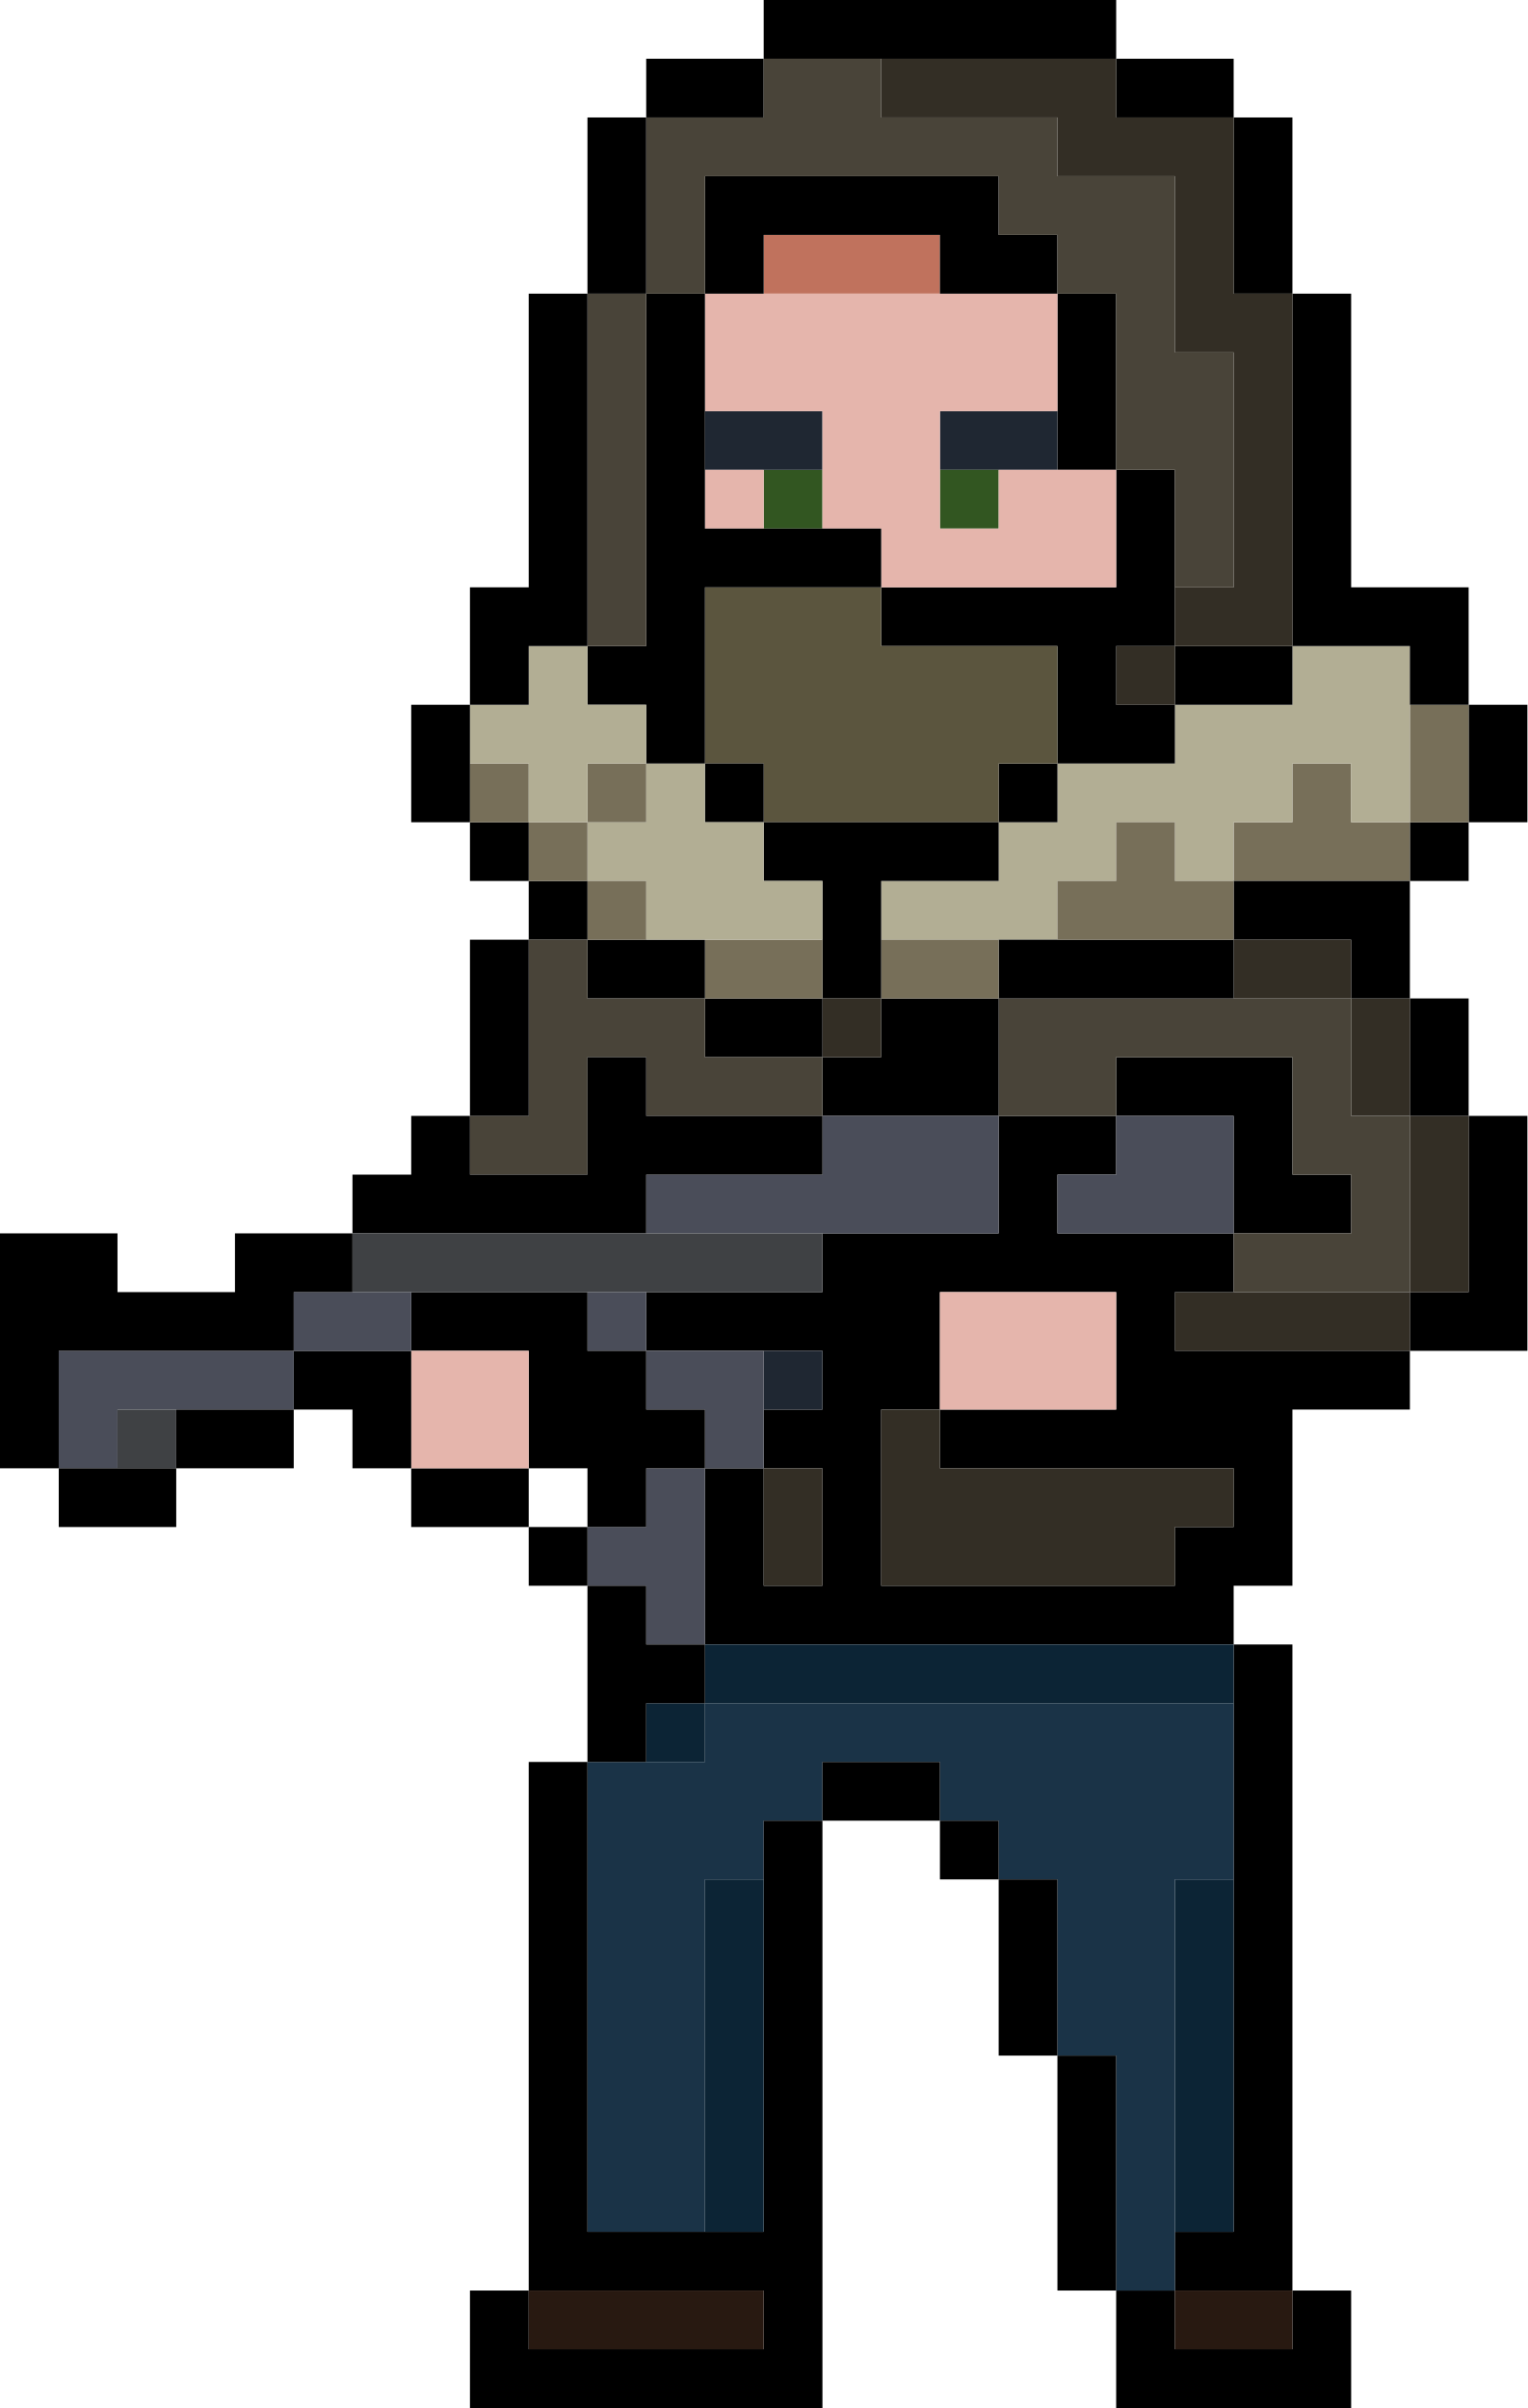
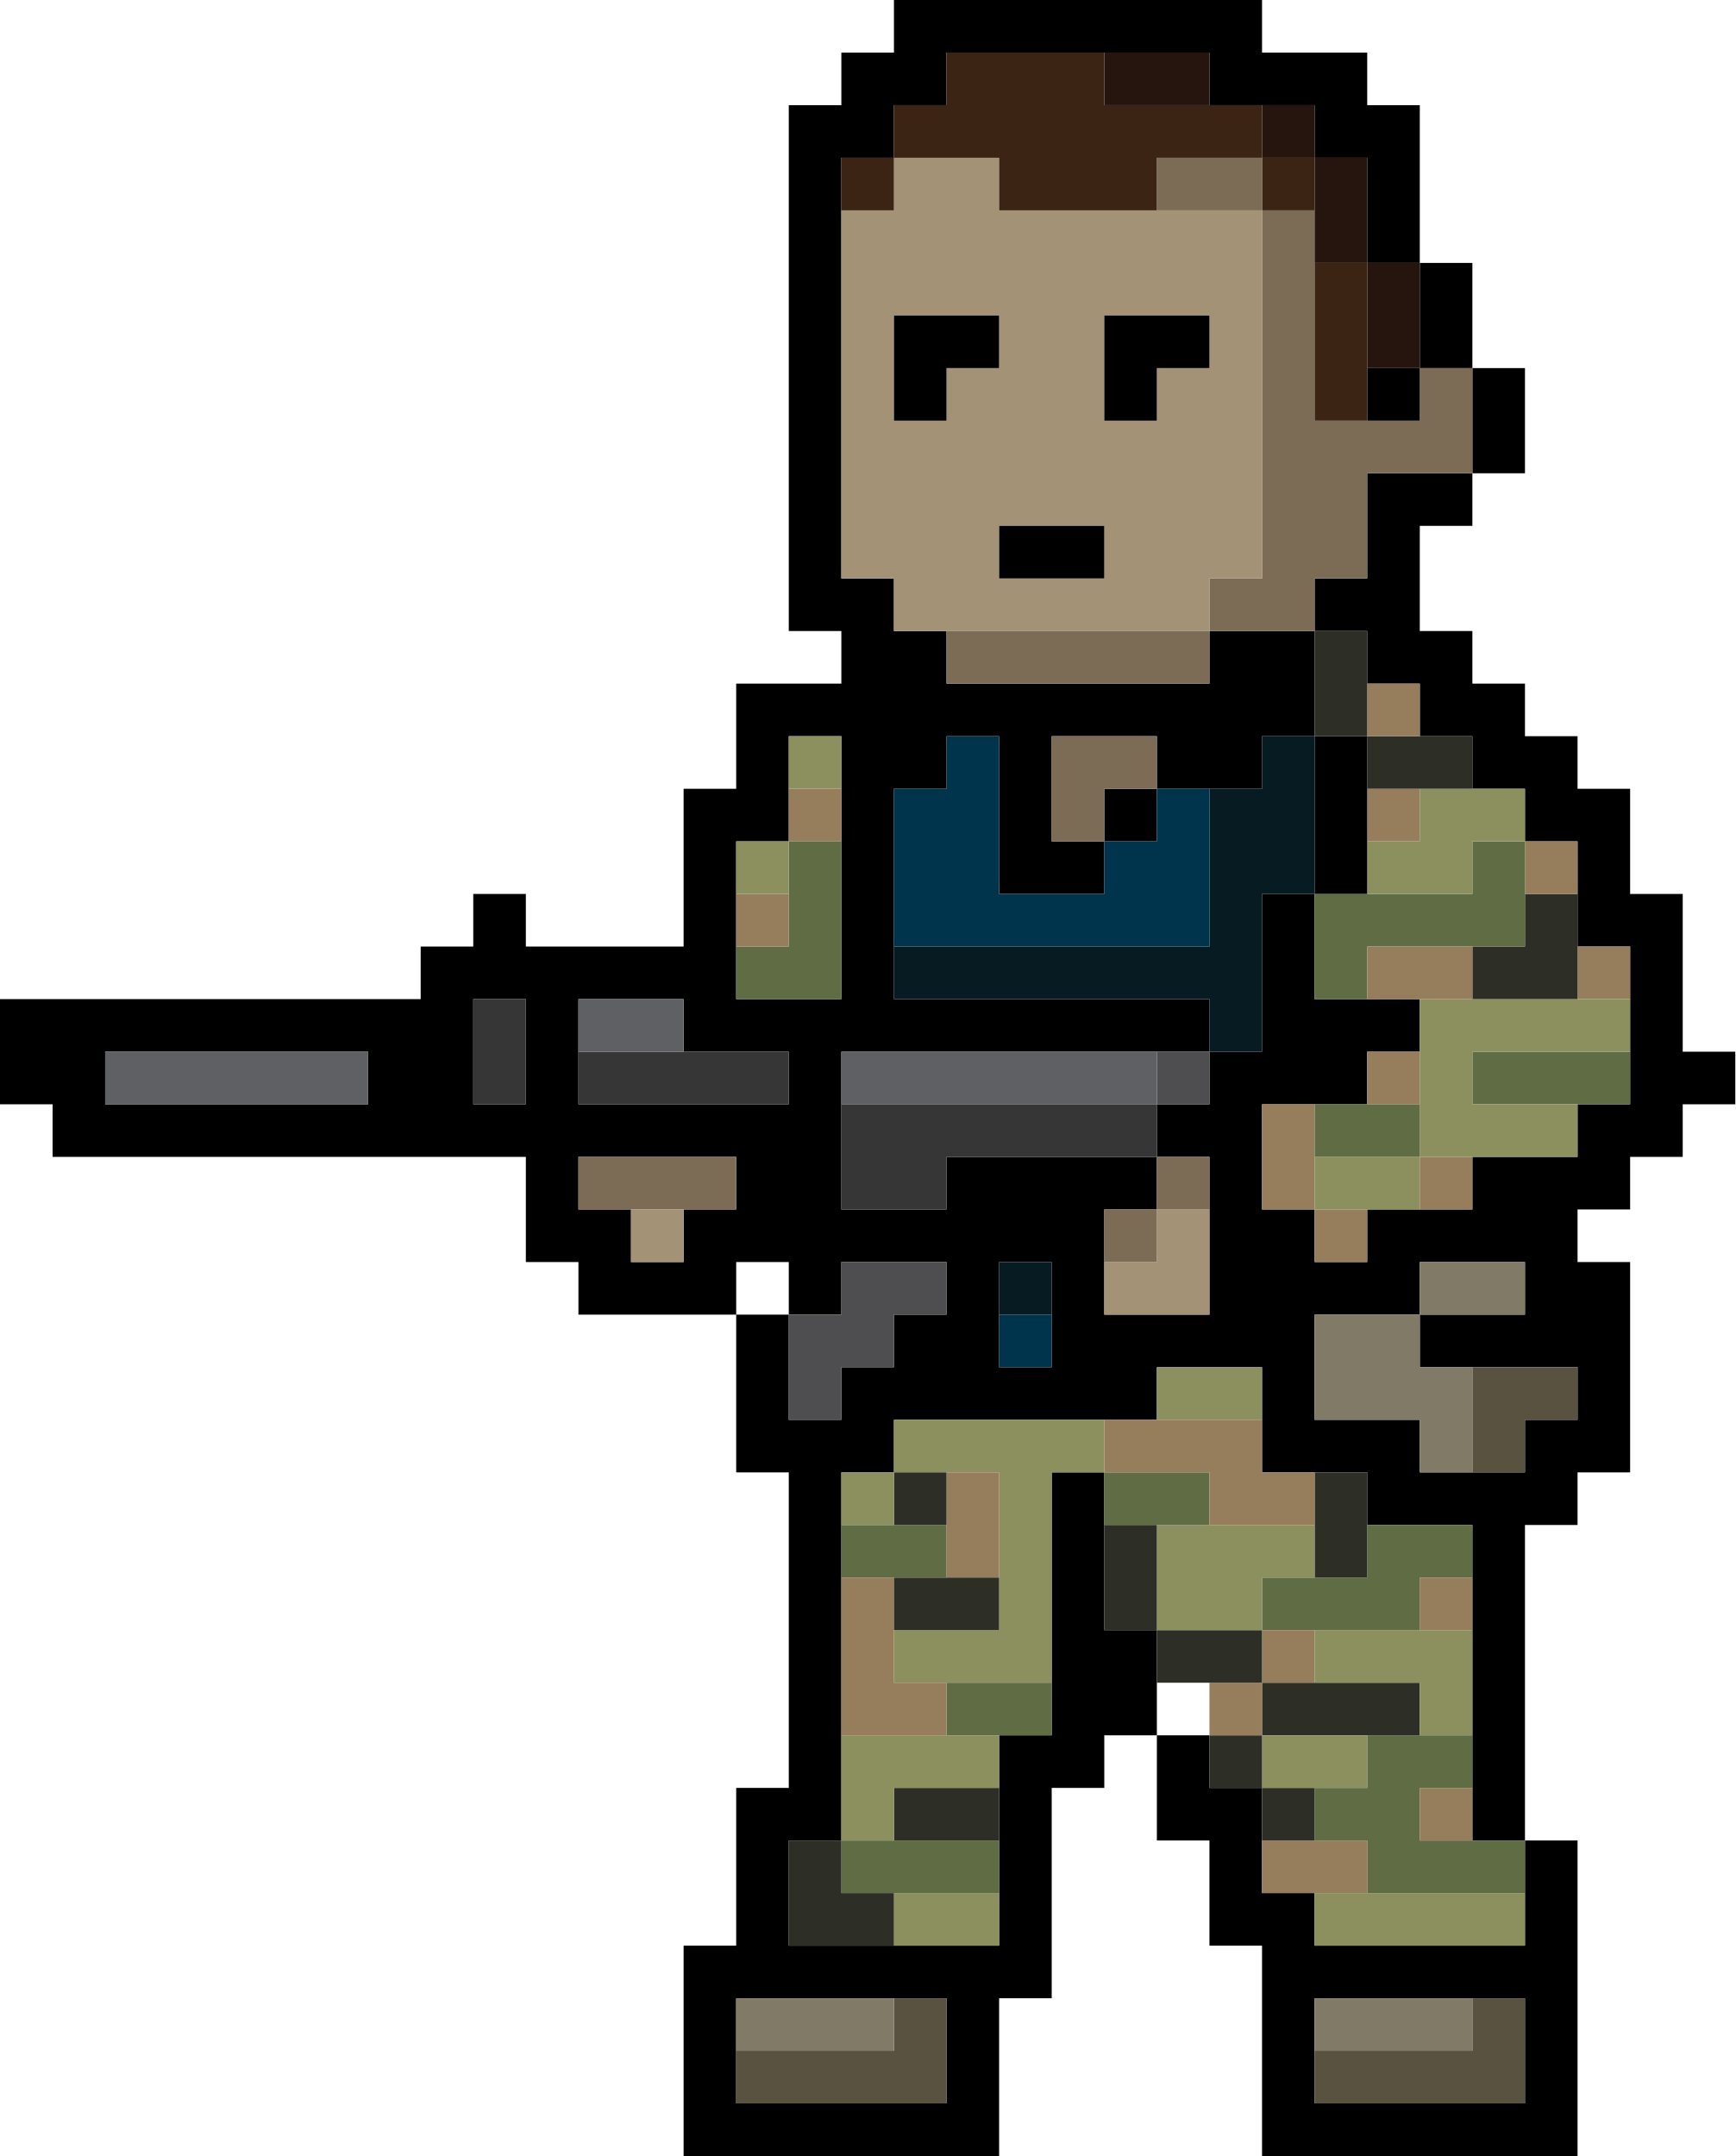
- <svg xmlns="http://www.w3.org/2000/svg" id="Layer_1" version="1.1" viewBox="0 0 52 82">
+ <svg xmlns="http://www.w3.org/2000/svg" id="Layer_1" data-name="Layer 1" viewBox="0 0 66 82">
  <defs>
    <style>
-       .st0 {
+       .cls-1 {
+         fill: #3c2415;
+       }
+ 
+       .cls-2 {
        fill: none;
      }

-       .st1 {
-         fill: #325621;
+       .cls-3 {
+         fill: #363636;
      }

-       .st2 {
-         fill: #3f4144;
+       .cls-4 {
+         fill: #817a67;
      }

-       .st3 {
-         fill: #4a4d59;
+       .cls-5 {
+         fill: #a39276;
      }

-       .st4 {
-         fill: #1a3347;
+       .cls-6 {
+         fill: #071b23;
      }

-       .st5 {
-         fill: #494439;
+       .cls-7 {
+         fill: #5a5240;
      }

-       .st6 {
-         fill: #281911;
+       .cls-8 {
+         fill: #5f6063;
      }

-       .st7 {
-         fill: #5b553e;
+       .cls-9 {
+         fill: #967d5b;
      }

-       .st8 {
-         fill: #b2ae94;
+       .cls-10 {
+         fill: #7c6c56;
      }

-       .st9 {
-         fill: #c0725d;
+       .cls-11 {
+         fill: #8c905e;
      }

-       .st10 {
-         fill: #0c2435;
+       .cls-12 {
+         fill: #00334c;
      }

-       .st11 {
-         fill: #332e25;
+       .cls-13 {
+         fill: #4e4e50;
      }

-       .st12 {
-         fill: #1f2732;
+       .cls-14 {
+         fill: #26150e;
      }

-       .st13 {
-         fill: #e5b5ac;
+       .cls-15 {
+         fill: #5f6c44;
      }

-       .st14 {
-         fill: #776f59;
+       .cls-16 {
+         fill: #2d2e26;
      }
    </style>
  </defs>
-   <rect class="st0" x="40" y="44" width="2" height="2" />
-   <rect class="st0" x="18" y="50" width="2" height="2" />
-   <polygon points="50 42 50 44 48 44 48 46 50 46 52 46 52 44 52 42 52 40 52 38 50 38 50 40 50 42" />
-   <polygon points="50 24 50 26 50 28 52 28 52 26 52 24 50 24" />
-   <polygon class="st11" points="48 40 48 42 48 44 50 44 50 42 50 40 50 38 48 38 48 40" />
-   <polygon points="48 38 50 38 50 36 50 34 48 34 48 36 48 38" />
-   <rect x="48" y="28" width="2" height="2" />
-   <polygon class="st14" points="50 24 48 24 48 26 48 28 50 28 50 26 50 24" />
-   <polygon class="st11" points="45.3 44 42.7 44 40 44 40 46 42.7 46 45.3 46 48 46 48 44 45.3 44" />
-   <polygon class="st11" points="46 36 46 38 48 38 48 36 48 34 46 34 46 36" />
-   <polygon class="st14" points="46 28 46 26 44 26 44 28 42 28 42 30 44 30 46 30 48 30 48 28 46 28" />
-   <polygon class="st8" points="46 22 44 22 44 24 42 24 40 24 40 26 38 26 36 26 36 28 34 28 34 30 32 30 30 30 30 32 32 32 34 32 36 32 36 30 38 30 38 28 40 28 40 30 42 30 42 28 44 28 44 26 46 26 46 28 48 28 48 26 48 24 48 22 46 22" />
-   <path d="M44,46h-4v-2h2v-2h-6v-2h2v-2h-4v4h-6v2h-6v2h6v2h-2v2h2v4h-2v-4h-2v6h18v-2h2v-6h4v-2h-4ZM42,52h-2v2h-10v-6h2v-4h6v4h-6v2h10v2Z" />
-   <polygon points="46 42 46 40 44 40 44 38 44 36 42 36 40 36 38 36 38 38 40 38 42 38 42 40 42 42 44 42 46 42" />
-   <polygon points="44 30 42 30 42 32 44 32 46 32 46 34 48 34 48 32 48 30 46 30 44 30" />
-   <polygon points="44 14 44 16 44 18 44 20 44 22 46 22 48 22 48 24 50 24 50 22 50 20 48 20 46 20 46 18 46 16 46 14 46 12 46 10 44 10 44 12 44 14" />
-   <polygon points="42 80 40 80 40 78 38 78 38 80 38 82 40 82 42 82 44 82 46 82 46 80 46 78 44 78 44 80 42 80" />
-   <polygon points="42 60 42 62 42 64 42 66 42 68 42 70 42 72 42 74 42 76 40 76 40 78 42 78 44 78 44 76 44 74 44 72 44 70 44 68 44 66 44 64 44 62 44 60 44 58 44 56 42 56 42 58 42 60" />
-   <polygon class="st5" points="42 34 40 34 38 34 36 34 34 34 34 36 34 38 36 38 38 38 38 36 40 36 42 36 44 36 44 38 44 40 46 40 46 42 44 42 42 42 42 44 44 44 46 44 48 44 48 42 48 40 48 38 46 38 46 36 46 34 44 34 42 34" />
-   <polygon class="st11" points="44 34 46 34 46 32 44 32 42 32 42 34 44 34" />
-   <polygon points="42 8 42 10 44 10 44 8 44 6 44 4 42 4 42 6 42 8" />
-   <polygon class="st6" points="40 78 40 80 42 80 44 80 44 78 42 78 40 78" />
-   <polygon class="st10" points="40 66 40 68 40 70 40 72 40 74 40 76 42 76 42 74 42 72 42 70 42 68 42 66 42 64 40 64 40 66" />
-   <polygon class="st3" points="42 38 40 38 38 38 38 40 36 40 36 42 38 42 40 42 42 42 42 40 42 38" />
-   <polygon points="42 24 44 24 44 22 42 22 40 22 40 24 42 24" />
-   <polygon class="st4" points="40 76 40 74 40 72 40 70 40 68 40 66 40 64 42 64 42 62 42 60 42 58 40 58 38 58 36 58 34 58 32 58 30 58 28 58 26 58 24 58 24 60 22 60 20 60 20 62 20 64 20 66 20 68 20 70 20 72 20 74 20 76 22 76 24 76 24 74 24 72 24 70 24 68 24 66 24 64 26 64 26 62 28 62 28 60 30 60 32 60 32 62 34 62 34 64 36 64 36 66 36 68 36 70 38 70 38 72 38 74 38 76 38 78 40 78 40 76" />
-   <polygon class="st10" points="38 56 36 56 34 56 32 56 30 56 28 56 26 56 24 56 24 58 26 58 28 58 30 58 32 58 34 58 36 58 38 58 40 58 42 58 42 56 40 56 38 56" />
-   <polygon class="st11" points="38 50 36 50 34 50 32 50 32 48 30 48 30 50 30 52 30 54 32 54 34 54 36 54 38 54 40 54 40 52 42 52 42 50 40 50 38 50" />
-   <polygon points="38 32 36 32 34 32 34 34 36 34 38 34 40 34 42 34 42 32 40 32 38 32" />
-   <polygon class="st14" points="40 28 38 28 38 30 36 30 36 32 38 32 40 32 42 32 42 30 40 30 40 28" />
-   <rect class="st11" x="38" y="22" width="2" height="2" />
-   <polygon points="38 20 36 20 34 20 32 20 30 20 30 22 32 22 34 22 36 22 36 24 36 26 38 26 40 26 40 24 38 24 38 22 40 22 40 20 40 18 40 16 38 16 38 18 38 20" />
-   <polygon points="40 4 42 4 42 2 40 2 38 2 38 4 40 4" />
-   <polygon points="38 74 38 72 38 70 36 70 36 72 36 74 36 76 36 78 38 78 38 76 38 74" />
-   <polygon points="36 14 36 16 38 16 38 14 38 12 38 10 36 10 36 12 36 14" />
-   <polygon points="36 66 36 64 34 64 34 66 34 68 34 70 36 70 36 68 36 66" />
-   <polygon class="st13" points="36 48 38 48 38 46 38 44 36 44 34 44 32 44 32 46 32 48 34 48 36 48" />
-   <rect x="34" y="26" width="2" height="2" />
-   <polygon class="st7" points="36 22 34 22 32 22 30 22 30 20 28 20 26 20 24 20 24 22 24 24 24 26 26 26 26 28 28 28 30 28 32 28 34 28 34 26 36 26 36 24 36 22" />
-   <polygon class="st12" points="34 14 32 14 32 16 34 16 36 16 36 14 34 14" />
-   <polygon class="st11" points="34 2 32 2 30 2 30 4 32 4 34 4 36 4 36 6 38 6 40 6 40 8 40 10 40 12 42 12 42 14 42 16 42 18 42 20 40 20 40 22 42 22 44 22 44 20 44 18 44 16 44 14 44 12 44 10 42 10 42 8 42 6 42 4 40 4 38 4 38 2 36 2 34 2" />
-   <rect x="32" y="62" width="2" height="2" />
-   <polygon points="34 34 32 34 30 34 30 36 28 36 28 38 30 38 32 38 34 38 34 36 34 34" />
-   <rect class="st1" x="32" y="16" width="2" height="2" />
-   <polygon points="30 60 28 60 28 62 30 62 32 62 32 60 30 60" />
-   <polygon class="st3" points="30 38 28 38 28 40 26 40 24 40 22 40 22 42 24 42 26 42 28 42 30 42 32 42 34 42 34 40 34 38 32 38 30 38" />
-   <polygon class="st14" points="32 34 34 34 34 32 32 32 30 32 30 34 32 34" />
-   <polygon points="30 28 28 28 26 28 26 30 28 30 28 32 28 34 30 34 30 32 30 30 32 30 34 30 34 28 32 28 30 28" />
-   <polygon class="st9" points="30 8 28 8 26 8 26 10 28 10 30 10 32 10 32 8 30 8" />
-   <rect class="st11" x="28" y="34" width="2" height="2" />
-   <polygon points="30 2 32 2 34 2 36 2 38 2 38 0 36 0 34 0 32 0 30 0 28 0 26 0 26 2 28 2 30 2" />
-   <polygon points="26 64 26 66 26 68 26 70 26 72 26 74 26 76 24 76 22 76 20 76 20 74 20 72 20 70 20 68 20 66 20 64 20 62 20 60 18 60 18 62 18 64 18 66 18 68 18 70 18 72 18 74 18 76 18 78 20 78 22 78 24 78 26 78 26 80 24 80 22 80 20 80 18 80 18 78 16 78 16 80 16 82 18 82 20 82 22 82 24 82 26 82 28 82 28 80 28 78 28 76 28 74 28 72 28 70 28 68 28 66 28 64 28 62 26 62 26 64" />
-   <polygon class="st11" points="26 54 28 54 28 52 28 50 26 50 26 52 26 54" />
-   <rect class="st12" x="26" y="46" width="2" height="2" />
-   <polygon points="26 34 24 34 24 36 26 36 28 36 28 34 26 34" />
-   <polygon class="st14" points="28 34 28 32 26 32 24 32 24 34 26 34 28 34" />
-   <rect class="st1" x="26" y="16" width="2" height="2" />
-   <polygon class="st12" points="28 16 28 14 26 14 24 14 24 16 26 16 28 16" />
-   <polygon class="st10" points="26 74 26 72 26 70 26 68 26 66 26 64 24 64 24 66 24 68 24 70 24 72 24 74 24 76 26 76 26 74" />
-   <rect x="24" y="26" width="2" height="2" />
-   <rect class="st13" x="24" y="16" width="2" height="2" />
-   <polygon class="st13" points="24 14 26 14 28 14 28 16 28 18 30 18 30 20 32 20 34 20 36 20 38 20 38 18 38 16 36 16 34 16 34 18 32 18 32 16 32 14 34 14 36 14 36 12 36 10 34 10 32 10 30 10 28 10 26 10 24 10 24 12 24 14" />
-   <polygon points="26 8 28 8 30 8 32 8 32 10 34 10 36 10 36 8 34 8 34 6 32 6 30 6 28 6 26 6 24 6 24 8 24 10 26 10 26 8" />
-   <polygon points="26 4 26 2 24 2 22 2 22 4 24 4 26 4" />
-   <rect class="st10" x="22" y="58" width="2" height="2" />
-   <polygon class="st3" points="22 56 24 56 24 54 24 52 24 50 22 50 22 52 20 52 20 54 22 54 22 56" />
-   <polygon class="st3" points="24 48 24 50 26 50 26 48 26 46 24 46 22 46 22 48 24 48" />
-   <polygon points="22 32 20 32 20 34 22 34 24 34 24 32 22 32" />
-   <polygon class="st8" points="22 32 24 32 26 32 28 32 28 30 26 30 26 28 24 28 24 26 22 26 22 28 20 28 20 30 22 30 22 32" />
-   <polygon points="24 24 24 22 24 20 26 20 28 20 30 20 30 18 28 18 26 18 24 18 24 16 24 14 24 12 24 10 22 10 22 12 22 14 22 16 22 18 22 20 22 22 20 22 20 24 22 24 22 26 24 26 24 24" />
-   <polygon class="st5" points="22 8 22 10 24 10 24 8 24 6 26 6 28 6 30 6 32 6 34 6 34 8 36 8 36 10 38 10 38 12 38 14 38 16 40 16 40 18 40 20 42 20 42 18 42 16 42 14 42 12 40 12 40 10 40 8 40 6 38 6 36 6 36 4 34 4 32 4 30 4 30 2 28 2 26 2 26 4 24 4 22 4 22 6 22 8" />
-   <polygon points="22 58 24 58 24 56 22 56 22 54 20 54 20 56 20 58 20 60 22 60 22 58" />
-   <rect class="st3" x="20" y="44" width="2" height="2" />
-   <rect class="st14" x="20" y="30" width="2" height="2" />
-   <rect class="st14" x="20" y="26" width="2" height="2" />
-   <polygon class="st5" points="20 14 20 16 20 18 20 20 20 22 22 22 22 20 22 18 22 16 22 14 22 12 22 10 20 10 20 12 20 14" />
-   <polygon points="22 8 22 6 22 4 20 4 20 6 20 8 20 10 22 10 22 8" />
-   <polygon class="st6" points="20 80 22 80 24 80 26 80 26 78 24 78 22 78 20 78 18 78 18 80 20 80" />
-   <rect x="18" y="52" width="2" height="2" />
-   <polygon points="20 44 18 44 16 44 14 44 14 46 16 46 18 46 18 48 18 50 20 50 20 52 22 52 22 50 24 50 24 48 22 48 22 46 20 46 20 44" />
-   <rect x="18" y="30" width="2" height="2" />
-   <rect class="st14" x="18" y="28" width="2" height="2" />
-   <polygon points="16 50 14 50 14 52 16 52 18 52 18 50 16 50" />
-   <polygon class="st13" points="18 50 18 48 18 46 16 46 14 46 14 48 14 50 16 50 18 50" />
-   <polygon class="st5" points="18 40 20 40 20 38 20 36 22 36 22 38 24 38 26 38 28 38 28 36 26 36 24 36 24 34 22 34 20 34 20 32 18 32 18 34 18 36 18 38 16 38 16 40 18 40" />
-   <polygon points="18 36 18 34 18 32 16 32 16 34 16 36 16 38 18 38 18 36" />
-   <rect x="16" y="28" width="2" height="2" />
-   <rect class="st14" x="16" y="26" width="2" height="2" />
-   <polygon class="st8" points="18 26 18 28 20 28 20 26 22 26 22 24 20 24 20 22 18 22 18 24 16 24 16 26 18 26" />
-   <polygon points="18 22 20 22 20 20 20 18 20 16 20 14 20 12 20 10 18 10 18 12 18 14 18 16 18 18 18 20 16 20 16 22 16 24 18 24 18 22" />
-   <polygon points="16 42 18 42 20 42 22 42 22 40 24 40 26 40 28 40 28 38 26 38 24 38 22 38 22 36 20 36 20 38 20 40 18 40 16 40 16 38 14 38 14 40 12 40 12 42 14 42 16 42" />
-   <polygon points="16 24 14 24 14 26 14 28 16 28 16 26 16 24" />
-   <polygon points="14 46 12 46 10 46 10 48 12 48 12 50 14 50 14 48 14 46" />
-   <polygon class="st3" points="12 44 10 44 10 46 12 46 14 46 14 44 12 44" />
-   <polygon class="st2" points="14 44 16 44 18 44 20 44 22 44 24 44 26 44 28 44 28 42 26 42 24 42 22 42 20 42 18 42 16 42 14 42 12 42 12 44 14 44" />
-   <polygon class="st3" points="8 46 6 46 4 46 2 46 2 48 2 50 4 50 4 48 6 48 8 48 10 48 10 46 8 46" />
-   <polygon points="6 48 6 50 8 50 10 50 10 48 8 48 6 48" />
-   <rect class="st2" x="4" y="48" width="2" height="2" />
-   <polygon points="2 50 2 52 4 52 6 52 6 50 4 50 2 50" />
-   <polygon points="2 46 4 46 6 46 8 46 10 46 10 44 12 44 12 42 10 42 8 42 8 44 6 44 4 44 4 42 2 42 0 42 0 44 0 46 0 48 0 50 2 50 2 48 2 46" />
+   <rect class="cls-2" x="28" y="48" width="2" height="2" />
+   <rect class="cls-2" x="44" y="64" width="2" height="2" />
+   <path d="M64,40v-6h-2v-4h-2v-2h-2v-2h-2v-2h-2v-4h2v-2h-4v4h-2v2h2v2h2v2h2v2h2v2h2v4h2v6h-2v2h-4v2h-4v2h-2v-2h-2v-4h4v-2h2v-2h-4v-4h-2v6h-2v2h-2v2h2v6h-4v-4h2v-2h-8v2h-4v-6h14v-2h-12v-8h2v-2h2v6h4v-2h-2v-4h4v2h4v-2h2v-4h-4v2h-10v-2h-2v-2h-2V6h2v-2h2v-2h10v2h4v2h2v4h2v-6h-2v-2h-4V0h-14v2h-2v2h-2v20h2v2h-4v4h-2v6h-6v-2h-2v2h-2v2H0v4h2v2h18v4h2v2h6v-2h2v2h2v-2h4v2h-2v2h-2v2h-2v-4h-2v6h2v12h-2v6h-2v8h12v-6h2v-8h2v-2h2v-4h-2v-6h-2v10h-2v8h-8v-4h2v-14h2v-2h10v-2h4v4h4v2h4v12h2v-12h2v-2h2v-8h-2v-2h2v-2h2v-2h2v-2h-2ZM28,34v-2h2v-4h2v10h-4v-4ZM24,38h2v2h4v2h-8v-4h2ZM12,42H4v-2h10v2h-2ZM18,42v-4h2v4h-2ZM26,46v2h-2v-2h-2v-2h6v2h-2ZM32,76h4v4h-8v-4h4ZM38,52v-4h2v4h-2ZM58,50h-4v2h6v2h-2v2h-4v-2h-4v-4h4v-2h4v2Z" />
+   <rect class="cls-9" x="60" y="36" width="2" height="2" />
+   <path d="M58,74h-8v-2h-2v-4h-2v-2h-2v4h2v4h2v8h12v-12h-2v4ZM58,78v2h-8v-4h8v2Z" />
+   <polygon class="cls-15" points="58 40 56 40 56 42 58 42 60 42 62 42 62 40 60 40 58 40" />
+   <polygon class="cls-11" points="58 38 56 38 54 38 54 40 54 42 54 44 56 44 58 44 60 44 60 42 58 42 56 42 56 40 58 40 60 40 62 40 62 38 60 38 58 38" />
+   <polygon class="cls-16" points="58 36 56 36 56 38 58 38 60 38 60 36 60 34 58 34 58 36" />
+   <rect class="cls-9" x="58" y="32" width="2" height="2" />
+   <polygon class="cls-7" points="56 78 54 78 52 78 50 78 50 80 52 80 54 80 56 80 58 80 58 78 58 76 56 76 56 78" />
+   <polygon class="cls-7" points="56 56 58 56 58 54 60 54 60 52 58 52 56 52 56 54 56 56" />
+   <polygon class="cls-15" points="56 34 54 34 52 34 50 34 50 36 50 38 52 38 52 36 54 36 56 36 58 36 58 34 58 32 56 32 56 34" />
+   <polygon points="56 18 58 18 58 16 58 14 56 14 56 16 56 18" />
+   <polygon class="cls-15" points="54 70 54 68 56 68 56 66 54 66 52 66 52 68 50 68 50 70 52 70 52 72 54 72 56 72 58 72 58 70 56 70 54 70" />
+   <rect class="cls-9" x="54" y="68" width="2" height="2" />
+   <rect class="cls-9" x="54" y="60" width="2" height="2" />
+   <polygon class="cls-4" points="54 48 54 50 56 50 58 50 58 48 56 48 54 48" />
+   <rect class="cls-9" x="54" y="44" width="2" height="2" />
+   <polygon class="cls-9" points="56 36 54 36 52 36 52 38 54 38 56 38 56 36" />
+   <polygon class="cls-11" points="54 32 52 32 52 34 54 34 56 34 56 32 58 32 58 30 56 30 54 30 54 32" />
+   <polygon class="cls-10" points="54 16 52 16 50 16 50 14 50 12 50 10 50 8 48 8 48 10 48 12 48 14 48 16 48 18 48 20 48 22 46 22 46 24 48 24 50 24 50 22 52 22 52 20 52 18 54 18 56 18 56 16 56 14 54 14 54 16" />
+   <polygon points="54 14 56 14 56 12 56 10 54 10 54 12 54 14" />
+   <polygon class="cls-4" points="54 78 56 78 56 76 54 76 52 76 50 76 50 78 52 78 54 78" />
+   <polygon class="cls-16" points="52 64 50 64 48 64 48 66 50 66 52 66 54 66 54 64 52 64" />
+   <polygon class="cls-11" points="52 62 50 62 50 64 52 64 54 64 54 66 56 66 56 64 56 62 54 62 52 62" />
+   <polygon class="cls-11" points="52 44 50 44 50 46 52 46 54 46 54 44 52 44" />
+   <rect class="cls-9" x="52" y="40" width="2" height="2" />
+   <rect class="cls-9" x="52" y="30" width="2" height="2" />
+   <polygon class="cls-16" points="52 30 54 30 56 30 56 28 54 28 52 28 52 30" />
+   <rect class="cls-9" x="52" y="26" width="2" height="2" />
+   <rect x="52" y="14" width="2" height="2" />
+   <polygon class="cls-14" points="52 12 52 14 54 14 54 12 54 10 52 10 52 12" />
+   <polygon class="cls-11" points="50 74 52 74 54 74 56 74 58 74 58 72 56 72 54 72 52 72 50 72 50 74" />
+   <polygon class="cls-15" points="50 60 48 60 48 62 50 62 52 62 54 62 54 60 56 60 56 58 54 58 52 58 52 60 50 60" />
+   <polygon class="cls-16" points="50 60 52 60 52 58 52 56 50 56 50 58 50 60" />
+   <polygon class="cls-4" points="50 50 50 52 50 54 52 54 54 54 54 56 56 56 56 54 56 52 54 52 54 50 52 50 50 50" />
+   <rect class="cls-9" x="50" y="46" width="2" height="2" />
+   <polygon class="cls-15" points="52 44 54 44 54 42 52 42 50 42 50 44 52 44" />
+   <polygon points="52 32 52 30 52 28 50 28 50 30 50 32 50 34 52 34 52 32" />
+   <polygon class="cls-16" points="50 28 52 28 52 26 52 24 50 24 50 26 50 28" />
+   <polygon class="cls-1" points="50 12 50 14 50 16 52 16 52 14 52 12 52 10 50 10 50 12" />
+   <polygon class="cls-14" points="50 10 52 10 52 8 52 6 50 6 50 8 50 10" />
+   <polygon class="cls-9" points="48 72 50 72 52 72 52 70 50 70 48 70 48 72" />
+   <rect class="cls-16" x="48" y="68" width="2" height="2" />
+   <polygon class="cls-11" points="48 66 48 68 50 68 52 68 52 66 50 66 48 66" />
+   <rect class="cls-9" x="48" y="62" width="2" height="2" />
+   <polygon class="cls-9" points="50 42 48 42 48 44 48 46 50 46 50 44 50 42" />
+   <polygon class="cls-6" points="50 30 50 28 48 28 48 30 46 30 46 32 46 34 46 36 44 36 42 36 40 36 38 36 36 36 34 36 34 38 36 38 38 38 40 38 42 38 44 38 46 38 46 40 48 40 48 38 48 36 48 34 50 34 50 32 50 30" />
+   <rect class="cls-1" x="48" y="6" width="2" height="2" />
+   <rect class="cls-14" x="48" y="4" width="2" height="2" />
+   <rect class="cls-16" x="46" y="66" width="2" height="2" />
+   <rect class="cls-9" x="46" y="64" width="2" height="2" />
+   <polygon class="cls-16" points="48 64 48 62 46 62 44 62 44 64 46 64 48 64" />
+   <polygon class="cls-11" points="48 62 48 60 50 60 50 58 48 58 46 58 44 58 44 60 44 62 46 62 48 62" />
+   <polygon class="cls-11" points="48 54 48 52 46 52 44 52 44 54 46 54 48 54" />
+   <path class="cls-5" d="M48,22v-14h-10v-2h-4v2h-2v14h2v2h12v-2h2ZM46,14h-2v2h-2v-4h4v2ZM34,14v-2h4v2h-2v2h-2v-2ZM40,22h-2v-2h4v2h-2Z" />
+   <polygon class="cls-10" points="46 6 44 6 44 8 46 8 48 8 48 6 46 6" />
+   <polygon class="cls-15" points="46 58 46 56 44 56 42 56 42 58 44 58 46 58" />
+   <polygon class="cls-9" points="46 56 46 58 48 58 50 58 50 56 48 56 48 54 46 54 44 54 42 54 42 56 44 56 46 56" />
+   <polygon class="cls-5" points="44 48 42 48 42 50 44 50 46 50 46 48 46 46 44 46 44 48" />
+   <rect class="cls-10" x="44" y="44" width="2" height="2" />
+   <rect class="cls-13" x="44" y="40" width="2" height="2" />
+   <polygon class="cls-16" points="44 58 42 58 42 60 42 62 44 62 44 60 44 58" />
+   <rect class="cls-10" x="42" y="46" width="2" height="2" />
+   <polygon class="cls-8" points="42 40 40 40 38 40 36 40 34 40 32 40 32 42 34 42 36 42 38 42 40 42 42 42 44 42 44 40 42 40" />
+   <rect x="42" y="30" width="2" height="2" />
+   <polygon class="cls-10" points="44 30 44 28 42 28 40 28 40 30 40 32 42 32 42 30 44 30" />
+   <polygon class="cls-10" points="42 24 40 24 38 24 36 24 36 26 38 26 40 26 42 26 44 26 46 26 46 24 44 24 42 24" />
+   <polygon points="42 12 42 14 42 16 44 16 44 14 46 14 46 12 44 12 42 12" />
+   <polygon class="cls-14" points="44 4 46 4 46 2 44 2 42 2 42 4 44 4" />
+   <polygon class="cls-11" points="40 54 38 54 36 54 34 54 34 56 36 56 38 56 38 58 38 60 38 62 36 62 34 62 34 64 36 64 38 64 40 64 40 62 40 60 40 58 40 56 42 56 42 54 40 54" />
+   <polygon class="cls-3" points="40 42 38 42 36 42 34 42 32 42 32 44 32 46 34 46 36 46 36 44 38 44 40 44 42 44 44 44 44 42 42 42 40 42" />
+   <polygon points="40 20 38 20 38 22 40 22 42 22 42 20 40 20" />
+   <rect class="cls-12" x="38" y="50" width="2" height="2" />
+   <rect class="cls-6" x="38" y="48" width="2" height="2" />
+   <polygon class="cls-15" points="36 64 36 66 38 66 40 66 40 64 38 64 36 64" />
+   <polygon class="cls-9" points="36 60 38 60 38 58 38 56 36 56 36 58 36 60" />
+   <polygon class="cls-12" points="38 36 40 36 42 36 44 36 46 36 46 34 46 32 46 30 44 30 44 32 42 32 42 34 40 34 38 34 38 32 38 30 38 28 36 28 36 30 34 30 34 32 34 34 34 36 36 36 38 36" />
+   <polygon class="cls-1" points="38 6 38 8 40 8 42 8 44 8 44 6 46 6 48 6 48 4 46 4 44 4 42 4 42 2 40 2 38 2 36 2 36 4 34 4 34 6 36 6 38 6" />
+   <polygon class="cls-11" points="34 72 34 74 36 74 38 74 38 72 36 72 34 72" />
+   <polygon class="cls-15" points="34 70 32 70 32 72 34 72 36 72 38 72 38 70 36 70 34 70" />
+   <polygon class="cls-16" points="34 68 34 70 36 70 38 70 38 68 36 68 34 68" />
+   <polygon class="cls-11" points="34 66 32 66 32 68 32 70 34 70 34 68 36 68 38 68 38 66 36 66 34 66" />
+   <polygon class="cls-9" points="36 66 36 64 34 64 34 62 34 60 32 60 32 62 32 64 32 66 34 66 36 66" />
+   <polygon class="cls-16" points="34 60 34 62 36 62 38 62 38 60 36 60 34 60" />
+   <polygon class="cls-15" points="36 60 36 58 34 58 32 58 32 60 34 60 36 60" />
+   <rect class="cls-16" x="34" y="56" width="2" height="2" />
+   <polygon points="36 14 38 14 38 12 36 12 34 12 34 14 34 16 36 16 36 14" />
+   <polygon class="cls-7" points="32 78 30 78 28 78 28 80 30 80 32 80 34 80 36 80 36 78 36 76 34 76 34 78 32 78" />
+   <polygon class="cls-16" points="32 72 32 70 30 70 30 72 30 74 32 74 34 74 34 72 32 72" />
+   <rect class="cls-11" x="32" y="56" width="2" height="2" />
+   <rect class="cls-1" x="32" y="6" width="2" height="2" />
+   <polygon class="cls-13" points="30 54 32 54 32 52 34 52 34 50 36 50 36 48 34 48 32 48 32 50 30 50 30 52 30 54" />
+   <rect class="cls-9" x="30" y="30" width="2" height="2" />
+   <rect class="cls-11" x="30" y="28" width="2" height="2" />
+   <polygon class="cls-4" points="28 78 30 78 32 78 34 78 34 76 32 76 30 76 28 76 28 78" />
+   <polygon class="cls-15" points="30 38 32 38 32 36 32 34 32 32 30 32 30 34 30 36 28 36 28 38 30 38" />
+   <rect class="cls-9" x="28" y="34" width="2" height="2" />
+   <rect class="cls-11" x="28" y="32" width="2" height="2" />
+   <polygon class="cls-10" points="26 44 24 44 22 44 22 46 24 46 26 46 28 46 28 44 26 44" />
+   <rect class="cls-5" x="24" y="46" width="2" height="2" />
+   <polygon class="cls-3" points="22 40 22 42 24 42 26 42 28 42 30 42 30 40 28 40 26 40 24 40 22 40" />
+   <polygon class="cls-8" points="24 40 26 40 26 38 24 38 22 38 22 40 24 40" />
+   <polygon class="cls-3" points="20 38 18 38 18 40 18 42 20 42 20 40 20 38" />
+   <polygon class="cls-8" points="12 40 10 40 8 40 6 40 4 40 4 42 6 42 8 42 10 42 12 42 14 42 14 40 12 40" />
</svg>
